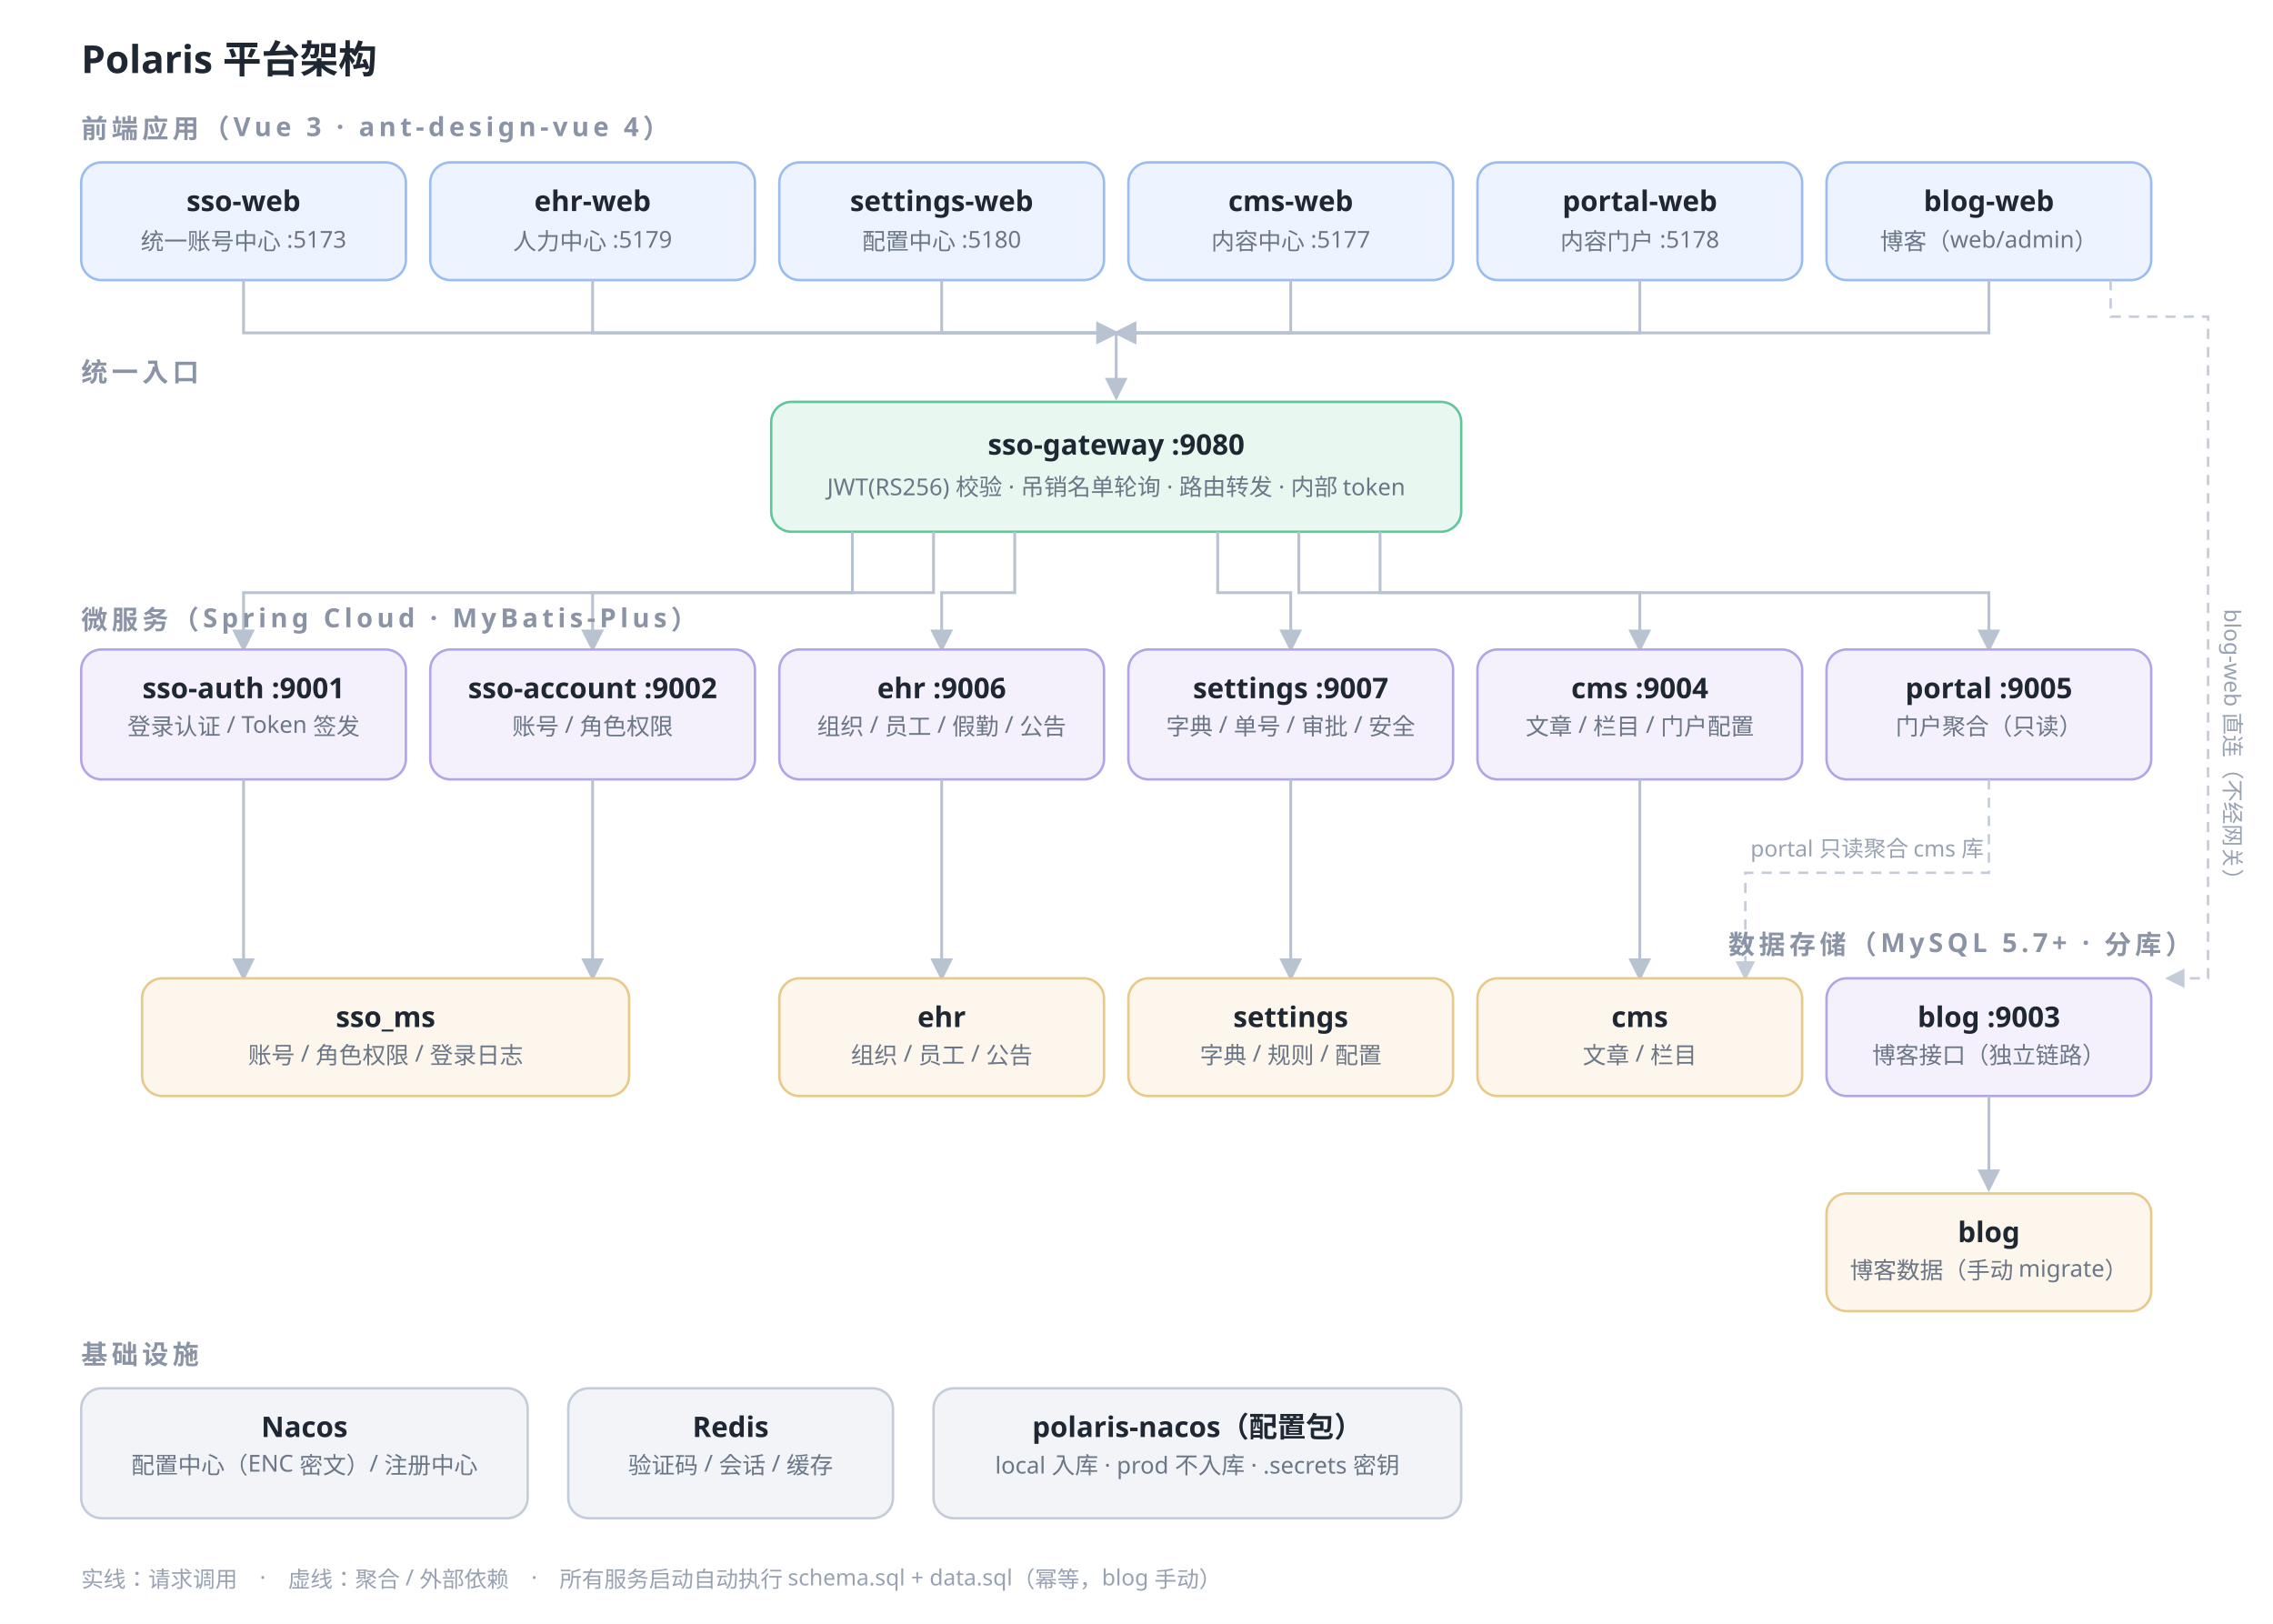
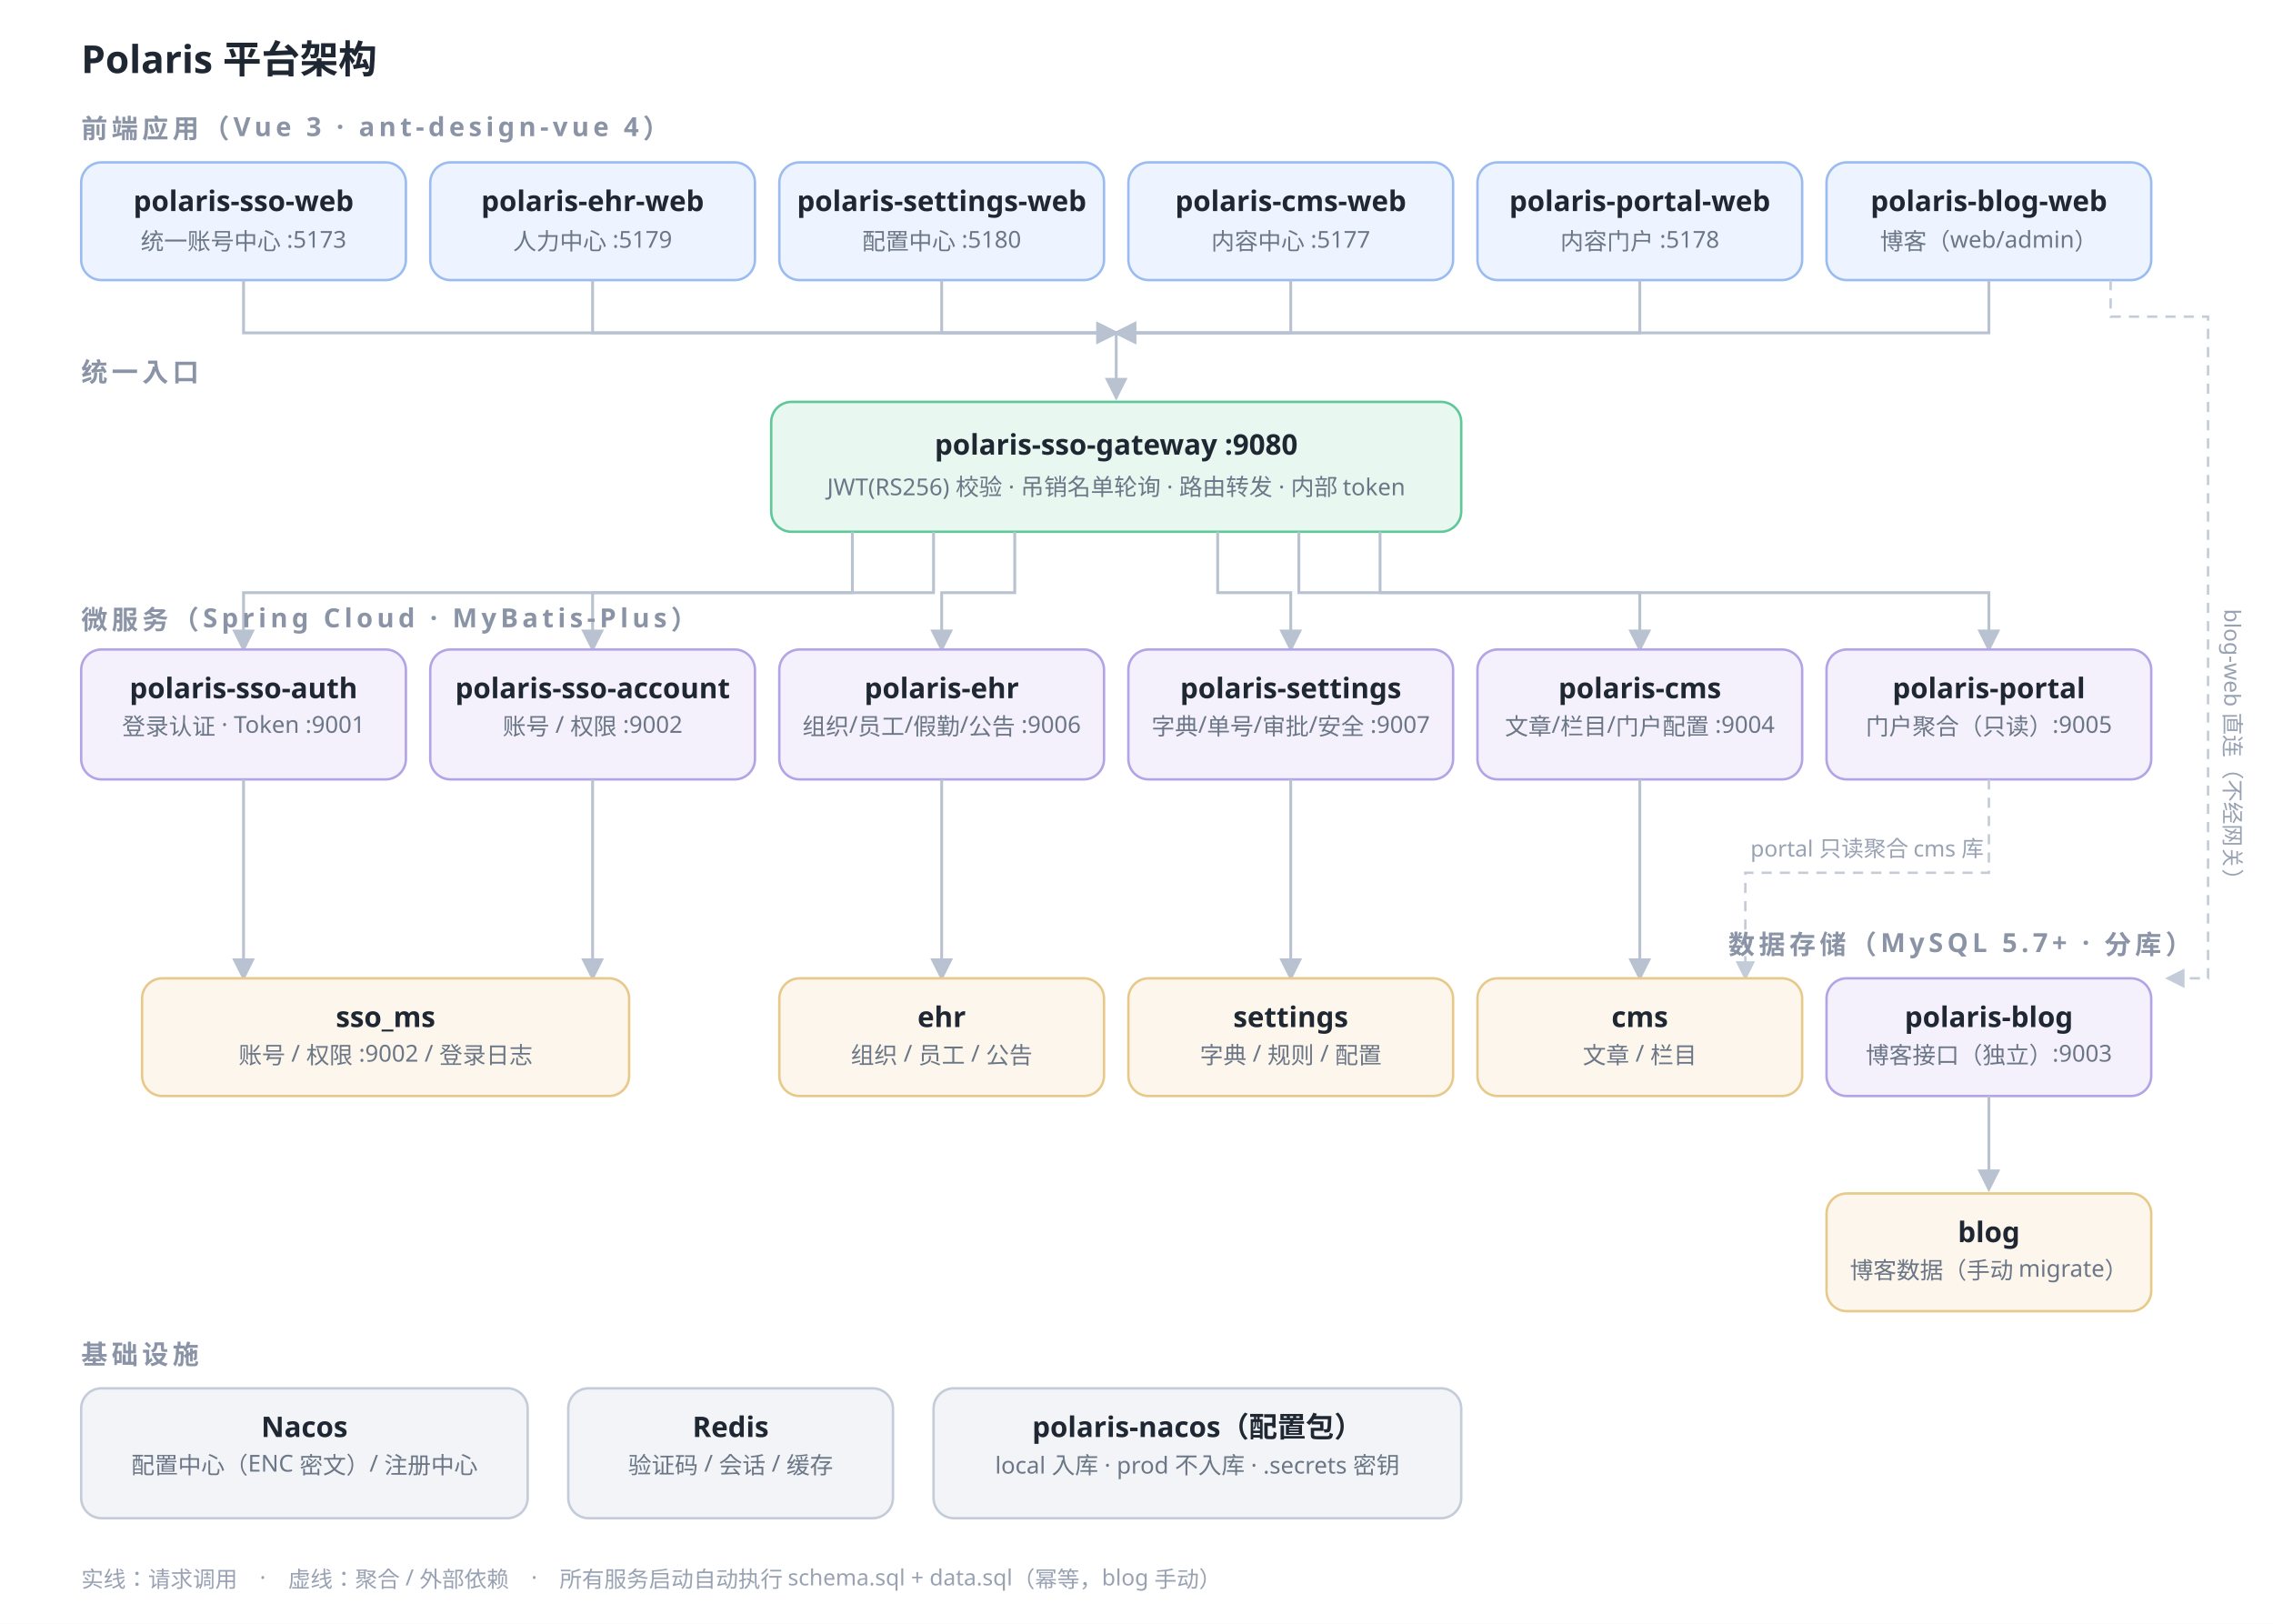
<svg xmlns="http://www.w3.org/2000/svg" width="1120" height="800" viewBox="0 0 1120 800" font-family="Segoe UI, Microsoft YaHei, sans-serif">
  <defs>
    <style>
      .title   { font-size:19px; font-weight:700; fill:#1f2733; }
      .layer   { font-size:13px; font-weight:600; fill:#8a94a6; letter-spacing:2px; }
      .box     { stroke-width:1.2; }
      .name    { font-size:14px; font-weight:600; fill:#1f2733; }
      .sub     { font-size:11.5px; fill:#6b7686; }
      .db      { fill:#fdf6ec; stroke:#e7c98a; }
      .db .name{ fill:#8a6420; }
      .fe      { fill:#eef4ff; stroke:#9bbcf0; }
      .fe .name{ fill:#1d4f91; }
      .gw      { fill:#e8f7f0; stroke:#5fc79a; }
      .gw .name{ fill:#0f7a52; }
      .svc     { fill:#f4f1fd; stroke:#b3a4e6; }
      .svc .name{ fill:#5b3fa8; }
      .infra   { fill:#f2f4f7; stroke:#c3ccd8; }
      .infra .name{ fill:#465364; }
      .edge    { stroke:#b8c2d0; stroke-width:1.4; fill:none; marker-end:url(#arr); }
      .edgeDash{ stroke:#c3ccd8; stroke-width:1.2; fill:none; stroke-dasharray:5 4; marker-end:url(#arr2); }
      .note    { font-size:11px; fill:#98a2b3; }
    </style>
    <marker id="arr" markerWidth="8" markerHeight="8" refX="7" refY="4" orient="auto">
      <path d="M0,0 L8,4 L0,8 Z" fill="#b8c2d0" />
    </marker>
    <marker id="arr2" markerWidth="8" markerHeight="8" refX="7" refY="4" orient="auto">
      <path d="M0,0 L8,4 L0,8 Z" fill="#c3ccd8" />
    </marker>
  </defs>
  <rect x="0" y="0" width="1120" height="800" fill="#ffffff" />
  <text class="title" x="40" y="36">Polaris 平台架构</text>
  <text class="layer" x="40" y="68">前端应用（Vue 3 · ant-design-vue 4）</text>
  <g>
    <rect class="box fe" x="40" y="80" width="160" height="58" rx="10" />
-     <text class="name" x="120" y="104" text-anchor="middle">sso-web</text>
+     <text class="name" x="120" y="104" text-anchor="middle">polaris-sso-web</text>
    <text class="sub" x="120" y="123" text-anchor="middle">统一账号中心 :5173</text>
    <rect class="box fe" x="212" y="80" width="160" height="58" rx="10" />
-     <text class="name" x="292" y="104" text-anchor="middle">ehr-web</text>
+     <text class="name" x="292" y="104" text-anchor="middle">polaris-ehr-web</text>
    <text class="sub" x="292" y="123" text-anchor="middle">人力中心 :5179</text>
    <rect class="box fe" x="384" y="80" width="160" height="58" rx="10" />
-     <text class="name" x="464" y="104" text-anchor="middle">settings-web</text>
+     <text class="name" x="464" y="104" text-anchor="middle">polaris-settings-web</text>
    <text class="sub" x="464" y="123" text-anchor="middle">配置中心 :5180</text>
    <rect class="box fe" x="556" y="80" width="160" height="58" rx="10" />
-     <text class="name" x="636" y="104" text-anchor="middle">cms-web</text>
+     <text class="name" x="636" y="104" text-anchor="middle">polaris-cms-web</text>
    <text class="sub" x="636" y="123" text-anchor="middle">内容中心 :5177</text>
    <rect class="box fe" x="728" y="80" width="160" height="58" rx="10" />
-     <text class="name" x="808" y="104" text-anchor="middle">portal-web</text>
+     <text class="name" x="808" y="104" text-anchor="middle">polaris-portal-web</text>
    <text class="sub" x="808" y="123" text-anchor="middle">内容门户 :5178</text>
    <rect class="box fe" x="900" y="80" width="160" height="58" rx="10" />
-     <text class="name" x="980" y="104" text-anchor="middle">blog-web</text>
+     <text class="name" x="980" y="104" text-anchor="middle">polaris-blog-web</text>
    <text class="sub" x="980" y="123" text-anchor="middle">博客（web/admin）</text>
  </g>
  <g>
    <path class="edge" d="M120,138 L120,164 L550,164 L550,196" />
    <path class="edge" d="M292,138 L292,164 L550,164" />
    <path class="edge" d="M464,138 L464,164 L550,164" />
    <path class="edge" d="M636,138 L636,164 L550,164" />
    <path class="edge" d="M808,138 L808,164 L550,164" />
    <path class="edge" d="M980,138 L980,164 L550,164" />
  </g>
  <text class="layer" x="40" y="188">统一入口</text>
  <rect class="box gw" x="380" y="198" width="340" height="64" rx="10" />
-   <text class="name" x="550" y="224" text-anchor="middle">sso-gateway :9080</text>
+   <text class="name" x="550" y="224" text-anchor="middle">polaris-sso-gateway :9080</text>
  <text class="sub" x="550" y="244" text-anchor="middle">JWT(RS256) 校验 · 吊销名单轮询 · 路由转发 · 内部 token</text>
  <g>
    <path class="edge" d="M420,262 L420,292 L120,292 L120,320" />
    <path class="edge" d="M460,262 L460,292 L292,292 L292,320" />
    <path class="edge" d="M500,262 L500,292 L464,292 L464,320" />
    <path class="edge" d="M600,262 L600,292 L636,292 L636,320" />
    <path class="edge" d="M640,262 L640,292 L808,292 L808,320" />
    <path class="edge" d="M680,262 L680,292 L980,292 L980,320" />
  </g>
  <text class="layer" x="40" y="310">微服务（Spring Cloud · MyBatis-Plus）</text>
  <g>
    <rect class="box svc" x="40" y="320" width="160" height="64" rx="10" />
-     <text class="name" x="120" y="344" text-anchor="middle">sso-auth :9001</text>
-     <text class="sub" x="120" y="362" text-anchor="middle">登录认证 / Token 签发</text>
+     <text class="name" x="120" y="344" text-anchor="middle">polaris-sso-auth</text>
+     <text class="sub" x="120" y="362" text-anchor="middle">登录认证 · Token :9001</text>
    <rect class="box svc" x="212" y="320" width="160" height="64" rx="10" />
-     <text class="name" x="292" y="344" text-anchor="middle">sso-account :9002</text>
-     <text class="sub" x="292" y="362" text-anchor="middle">账号 / 角色权限</text>
+     <text class="name" x="292" y="344" text-anchor="middle">polaris-sso-account</text>
+     <text class="sub" x="292" y="362" text-anchor="middle">账号 / 权限 :9002</text>
    <rect class="box svc" x="384" y="320" width="160" height="64" rx="10" />
-     <text class="name" x="464" y="344" text-anchor="middle">ehr :9006</text>
-     <text class="sub" x="464" y="362" text-anchor="middle">组织 / 员工 / 假勤 / 公告</text>
+     <text class="name" x="464" y="344" text-anchor="middle">polaris-ehr</text>
+     <text class="sub" x="464" y="362" text-anchor="middle">组织/员工/假勤/公告 :9006</text>
    <rect class="box svc" x="556" y="320" width="160" height="64" rx="10" />
-     <text class="name" x="636" y="344" text-anchor="middle">settings :9007</text>
-     <text class="sub" x="636" y="362" text-anchor="middle">字典 / 单号 / 审批 / 安全</text>
+     <text class="name" x="636" y="344" text-anchor="middle">polaris-settings</text>
+     <text class="sub" x="636" y="362" text-anchor="middle">字典/单号/审批/安全 :9007</text>
    <rect class="box svc" x="728" y="320" width="160" height="64" rx="10" />
-     <text class="name" x="808" y="344" text-anchor="middle">cms :9004</text>
-     <text class="sub" x="808" y="362" text-anchor="middle">文章 / 栏目 / 门户配置</text>
+     <text class="name" x="808" y="344" text-anchor="middle">polaris-cms</text>
+     <text class="sub" x="808" y="362" text-anchor="middle">文章/栏目/门户配置 :9004</text>
    <rect class="box svc" x="900" y="320" width="160" height="64" rx="10" />
-     <text class="name" x="980" y="344" text-anchor="middle">portal :9005</text>
-     <text class="sub" x="980" y="362" text-anchor="middle">门户聚合（只读）</text>
+     <text class="name" x="980" y="344" text-anchor="middle">polaris-portal</text>
+     <text class="sub" x="980" y="362" text-anchor="middle">门户聚合（只读）:9005</text>
  </g>
  <path class="edgeDash" d="M1040,138 L1040,156 L1088,156 L1088,482 L1068,482" />
  <text class="note" x="1096" y="300" transform="rotate(90 1096 300)">blog-web 直连（不经网关）</text>
  <g>
    <path class="edge" d="M120,384 L120,482" />
    <path class="edge" d="M292,384 L292,482" />
    <path class="edge" d="M464,384 L464,482" />
    <path class="edge" d="M636,384 L636,482" />
    <path class="edge" d="M808,384 L808,482" />
  </g>
  <path class="edgeDash" d="M980,384 L980,430 L860,430 L860,482" />
  <text class="note" x="920" y="422" text-anchor="middle">portal 只读聚合 cms 库</text>
  <text class="layer" x="1080" y="470" text-anchor="end">数据存储（MySQL 5.7+ · 分库）</text>
  <g>
    <rect class="box db" x="70" y="482" width="240" height="58" rx="10" />
    <text class="name" x="190" y="506" text-anchor="middle">sso_ms</text>
-     <text class="sub" x="190" y="524" text-anchor="middle">账号 / 角色权限 / 登录日志</text>
+     <text class="sub" x="190" y="524" text-anchor="middle">账号 / 权限 :9002 / 登录日志</text>
    <rect class="box db" x="384" y="482" width="160" height="58" rx="10" />
    <text class="name" x="464" y="506" text-anchor="middle">ehr</text>
    <text class="sub" x="464" y="524" text-anchor="middle">组织 / 员工 / 公告</text>
    <rect class="box db" x="556" y="482" width="160" height="58" rx="10" />
    <text class="name" x="636" y="506" text-anchor="middle">settings</text>
    <text class="sub" x="636" y="524" text-anchor="middle">字典 / 规则 / 配置</text>
    <rect class="box db" x="728" y="482" width="160" height="58" rx="10" />
    <text class="name" x="808" y="506" text-anchor="middle">cms</text>
    <text class="sub" x="808" y="524" text-anchor="middle">文章 / 栏目</text>
  </g>
  <rect class="box svc" x="900" y="482" width="160" height="58" rx="10" />
-   <text class="name" x="980" y="506" text-anchor="middle">blog :9003</text>
-   <text class="sub" x="980" y="524" text-anchor="middle">博客接口（独立链路）</text>
+   <text class="name" x="980" y="506" text-anchor="middle">polaris-blog</text>
+   <text class="sub" x="980" y="524" text-anchor="middle">博客接口（独立）:9003</text>
  <path class="edge" d="M980,540 L980,586" />
  <rect class="box db" x="900" y="588" width="160" height="58" rx="10" />
  <text class="name" x="980" y="612" text-anchor="middle">blog</text>
  <text class="sub" x="980" y="630" text-anchor="middle">博客数据（手动 migrate）</text>
  <text class="layer" x="40" y="672">基础设施</text>
  <g>
    <rect class="box infra" x="40" y="684" width="220" height="64" rx="10" />
    <text class="name" x="150" y="708" text-anchor="middle">Nacos</text>
    <text class="sub" x="150" y="726" text-anchor="middle">配置中心（ENC 密文）/ 注册中心</text>
    <rect class="box infra" x="280" y="684" width="160" height="64" rx="10" />
    <text class="name" x="360" y="708" text-anchor="middle">Redis</text>
    <text class="sub" x="360" y="726" text-anchor="middle">验证码 / 会话 / 缓存</text>
    <rect class="box infra" x="460" y="684" width="260" height="64" rx="10" />
    <text class="name" x="590" y="708" text-anchor="middle">polaris-nacos（配置包）</text>
    <text class="sub" x="590" y="726" text-anchor="middle">local 入库 · prod 不入库 · .secrets 密钥</text>
  </g>
  <text class="note" x="40" y="782">实线：请求调用　·　虚线：聚合 / 外部依赖　·　所有服务启动自动执行 schema.sql + data.sql（幂等，blog 手动）</text>
</svg>
